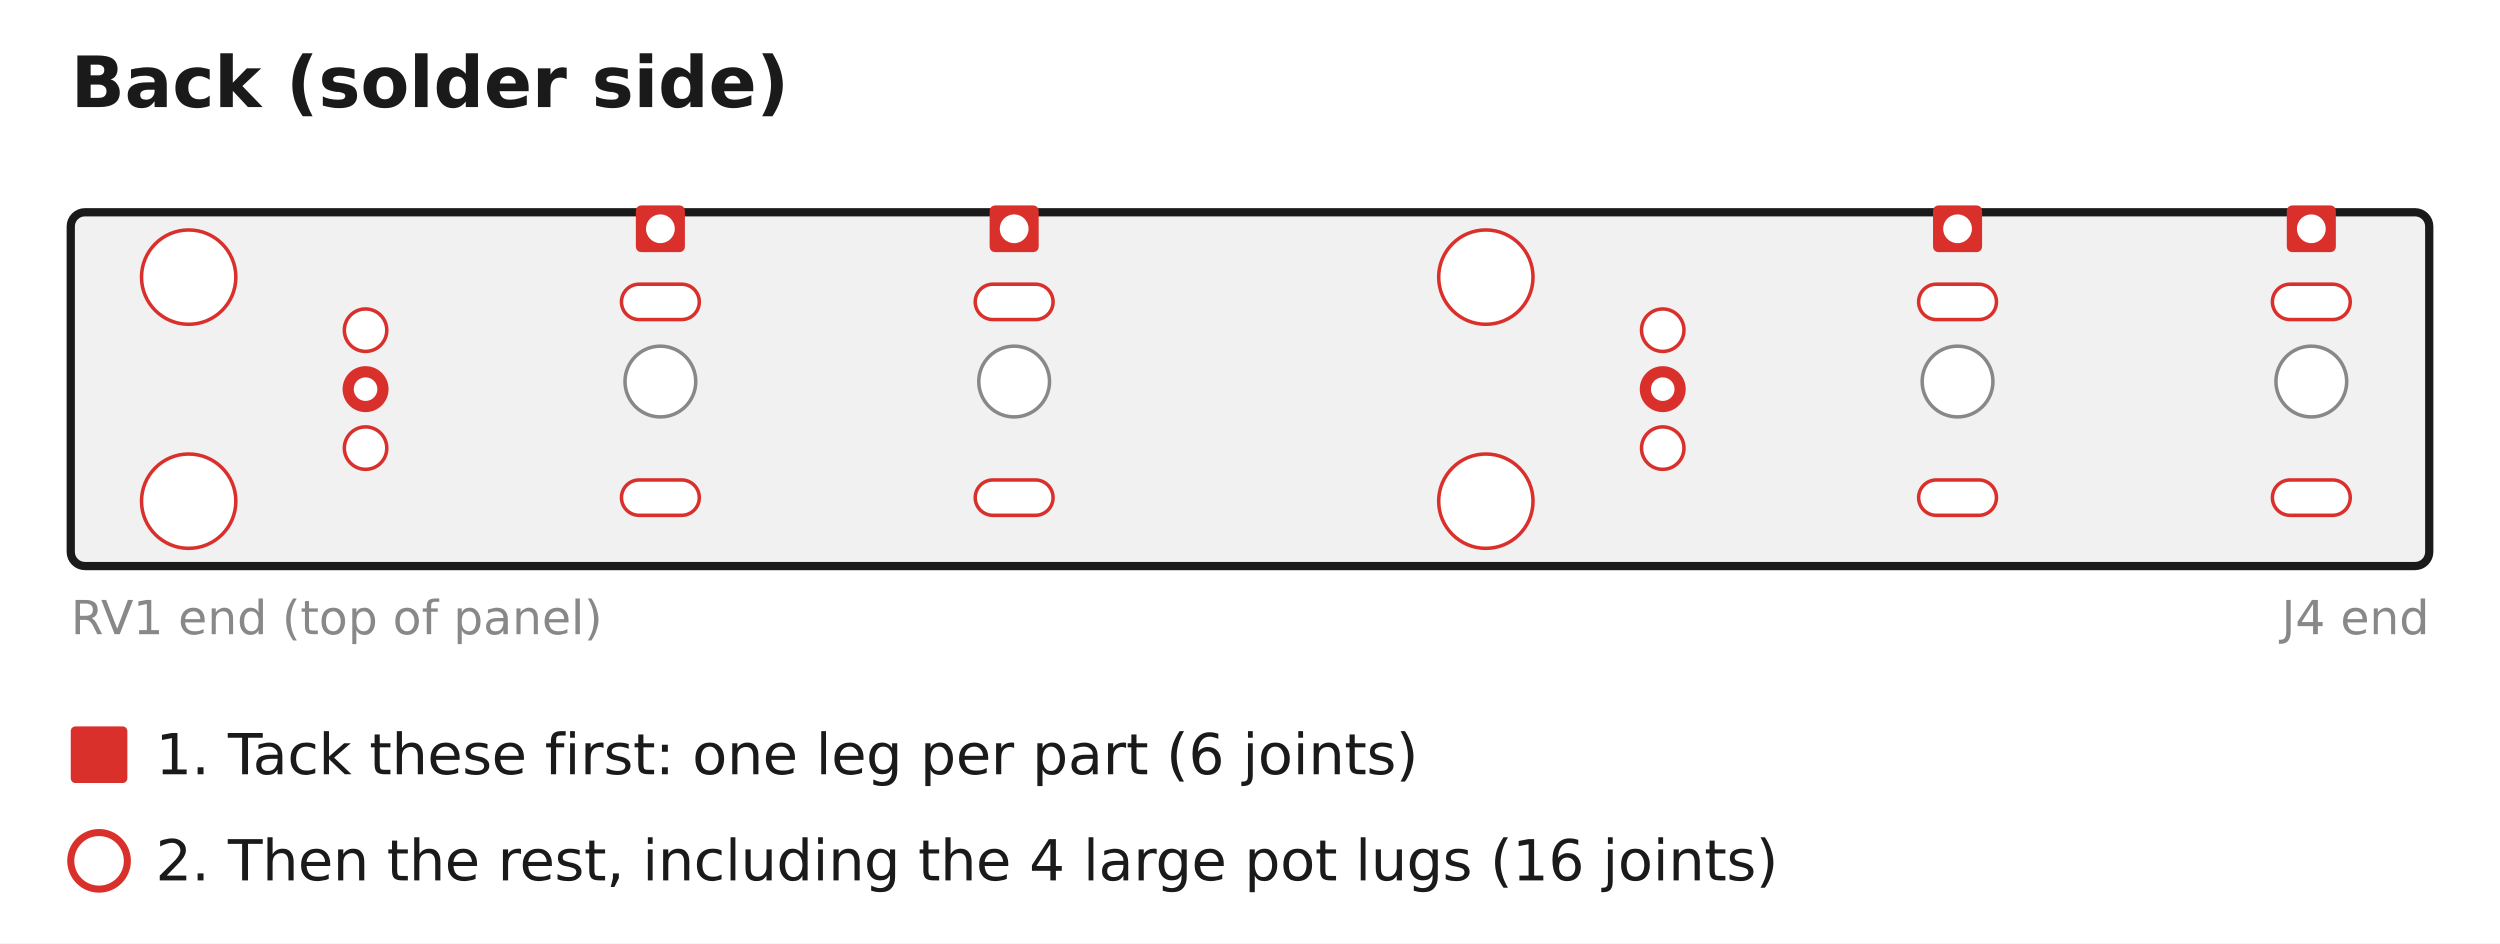
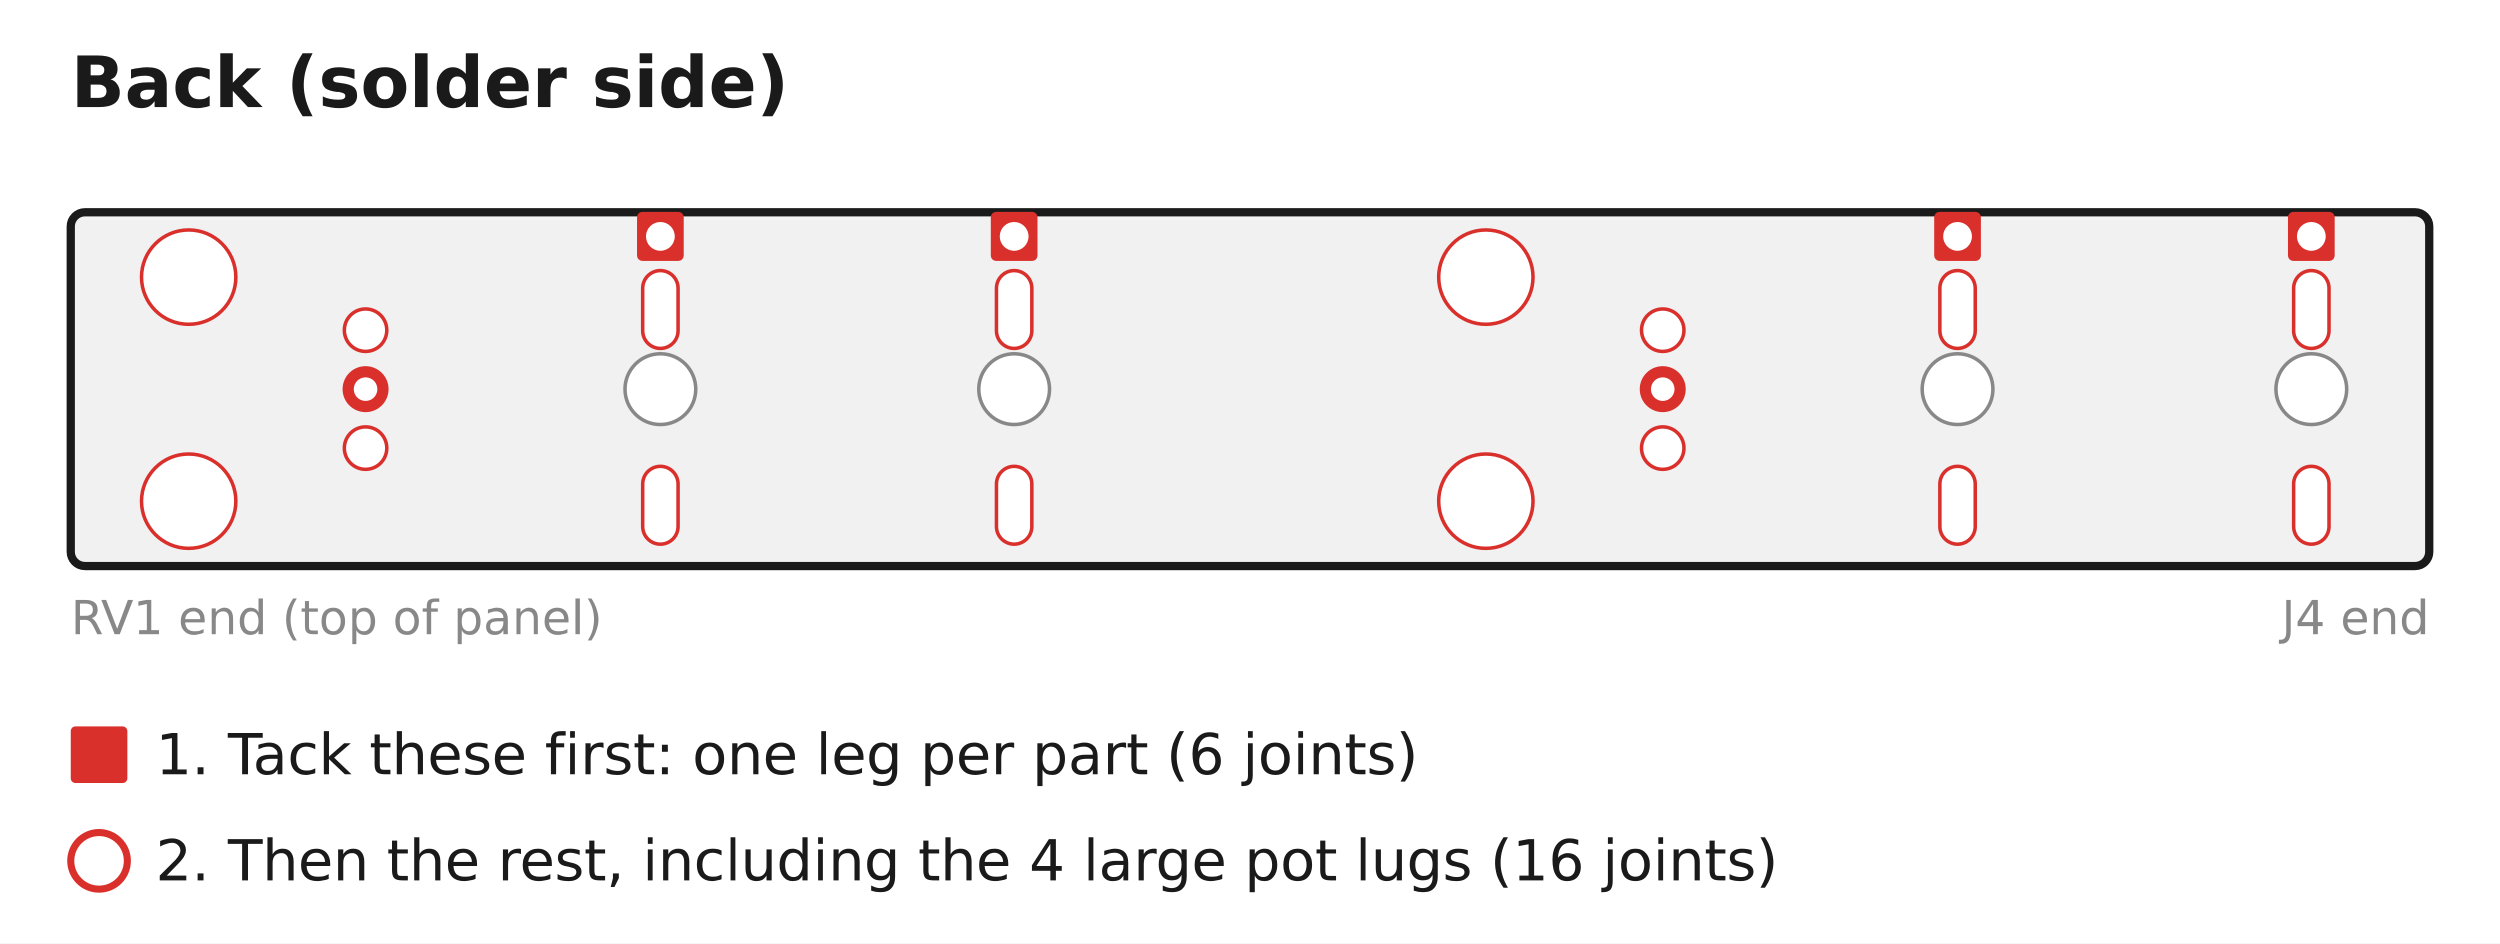
<svg xmlns="http://www.w3.org/2000/svg" viewBox="-3 -1 106 40.0" width="424" height="160">
  <rect x="-3" y="-1" width="106" height="40.0" fill="#fff" />
  <text x="0.00" y="2.50" font-family="DejaVu Sans, Helvetica, Arial, sans-serif" font-size="3" font-weight="bold" fill="#1a1a1a" text-anchor="start" dominant-baseline="central">Back (solder side)</text>
  <rect x="0" y="8" width="100.0" height="15.0" rx="0.6" fill="#f1f1f1" stroke="#1a1a1a" stroke-width="0.35" />
-   <rect x="23.500" y="13.677" width="3.0" height="3.0" rx="1.5" fill="#fff" stroke="#888" stroke-width="0.15" />
-   <rect x="23.350" y="11.050" width="3.3" height="1.5" rx="0.75" fill="#fff" stroke="#d9302c" stroke-width="0.15" />
-   <rect x="23.750" y="11.425" width="2.5" height="0.75" rx="0.375" fill="#fff" stroke="none" stroke-width="0.15" />
-   <rect x="24.035" y="7.785" width="1.93" height="1.83" rx="0.15" fill="#d9302c" stroke="#d9302c" stroke-width="0.15" />
-   <rect x="24.390" y="8.090" width="1.22" height="1.22" rx="0.61" fill="#fff" stroke="none" stroke-width="0.15" />
-   <rect x="23.350" y="19.350" width="3.3" height="1.5" rx="0.75" fill="#fff" stroke="#d9302c" stroke-width="0.15" />
-   <rect x="23.750" y="19.725" width="2.5" height="0.75" rx="0.375" fill="#fff" stroke="none" stroke-width="0.15" />
-   <rect x="38.500" y="13.677" width="3.0" height="3.0" rx="1.5" fill="#fff" stroke="#888" stroke-width="0.15" />
-   <rect x="38.350" y="11.050" width="3.3" height="1.5" rx="0.75" fill="#fff" stroke="#d9302c" stroke-width="0.15" />
-   <rect x="38.750" y="11.425" width="2.5" height="0.75" rx="0.375" fill="#fff" stroke="none" stroke-width="0.15" />
-   <rect x="39.035" y="7.785" width="1.93" height="1.83" rx="0.15" fill="#d9302c" stroke="#d9302c" stroke-width="0.15" />
-   <rect x="39.390" y="8.090" width="1.22" height="1.22" rx="0.61" fill="#fff" stroke="none" stroke-width="0.15" />
-   <rect x="38.350" y="19.350" width="3.3" height="1.5" rx="0.75" fill="#fff" stroke="#d9302c" stroke-width="0.15" />
-   <rect x="38.750" y="19.725" width="2.5" height="0.75" rx="0.375" fill="#fff" stroke="none" stroke-width="0.15" />
-   <rect x="78.500" y="13.677" width="3.0" height="3.0" rx="1.5" fill="#fff" stroke="#888" stroke-width="0.15" />
-   <rect x="78.350" y="11.050" width="3.3" height="1.5" rx="0.75" fill="#fff" stroke="#d9302c" stroke-width="0.15" />
-   <rect x="78.750" y="11.425" width="2.5" height="0.75" rx="0.375" fill="#fff" stroke="none" stroke-width="0.15" />
-   <rect x="79.035" y="7.785" width="1.93" height="1.83" rx="0.15" fill="#d9302c" stroke="#d9302c" stroke-width="0.15" />
-   <rect x="79.390" y="8.090" width="1.22" height="1.22" rx="0.61" fill="#fff" stroke="none" stroke-width="0.15" />
-   <rect x="78.350" y="19.350" width="3.3" height="1.5" rx="0.75" fill="#fff" stroke="#d9302c" stroke-width="0.15" />
-   <rect x="78.750" y="19.725" width="2.5" height="0.75" rx="0.375" fill="#fff" stroke="none" stroke-width="0.15" />
-   <rect x="93.500" y="13.677" width="3.0" height="3.0" rx="1.5" fill="#fff" stroke="#888" stroke-width="0.15" />
-   <rect x="93.350" y="11.050" width="3.3" height="1.5" rx="0.75" fill="#fff" stroke="#d9302c" stroke-width="0.15" />
-   <rect x="93.750" y="11.425" width="2.5" height="0.75" rx="0.375" fill="#fff" stroke="none" stroke-width="0.15" />
-   <rect x="94.035" y="7.785" width="1.93" height="1.83" rx="0.15" fill="#d9302c" stroke="#d9302c" stroke-width="0.15" />
-   <rect x="94.390" y="8.090" width="1.22" height="1.22" rx="0.61" fill="#fff" stroke="none" stroke-width="0.15" />
-   <rect x="93.350" y="19.350" width="3.3" height="1.5" rx="0.75" fill="#fff" stroke="#d9302c" stroke-width="0.15" />
-   <rect x="93.750" y="19.725" width="2.5" height="0.75" rx="0.375" fill="#fff" stroke="none" stroke-width="0.15" />
+   <rect x="38.500" y="14.000" width="3.0" height="3.0" rx="1.5" fill="#fff" stroke="#888" stroke-width="0.15" />
+   <rect x="39.085" y="8.058" width="1.83" height="1.93" rx="0.15" fill="#d9302c" stroke="#d9302c" stroke-width="0.15" />
+   <rect x="39.390" y="8.413" width="1.22" height="1.22" rx="0.61" fill="#fff" stroke="none" stroke-width="0.15" />
+   <rect x="39.250" y="18.773" width="1.5" height="3.3" rx="0.75" fill="#fff" stroke="#d9302c" stroke-width="0.15" />
+   <rect x="39.625" y="19.173" width="0.75" height="2.5" rx="0.375" fill="#fff" stroke="none" stroke-width="0.15" />
+   <rect x="39.250" y="10.473" width="1.5" height="3.3" rx="0.75" fill="#fff" stroke="#d9302c" stroke-width="0.15" />
+   <rect x="39.625" y="10.873" width="0.75" height="2.5" rx="0.375" fill="#fff" stroke="none" stroke-width="0.15" />
+   <circle cx="5.000" cy="10.750" r="2.0" fill="#fff" stroke="#d9302c" stroke-width="0.15" />
+   <rect x="4.000" y="9.750" width="2.0" height="2.0" rx="1.0" fill="#fff" stroke="none" stroke-width="0.15" />
  <circle cx="5.000" cy="20.250" r="2.0" fill="#fff" stroke="#d9302c" stroke-width="0.15" />
  <rect x="4.000" y="19.250" width="2.0" height="2.0" rx="1.0" fill="#fff" stroke="none" stroke-width="0.15" />
-   <circle cx="5.000" cy="10.750" r="2.0" fill="#fff" stroke="#d9302c" stroke-width="0.15" />
-   <rect x="4.000" y="9.750" width="2.0" height="2.0" rx="1.0" fill="#fff" stroke="none" stroke-width="0.15" />
  <circle cx="12.500" cy="18.000" r="0.9" fill="#fff" stroke="#d9302c" stroke-width="0.15" />
  <rect x="12.000" y="17.500" width="1.0" height="1.0" rx="0.5" fill="#fff" stroke="none" stroke-width="0.15" />
  <circle cx="12.500" cy="15.500" r="0.9" fill="#d9302c" stroke="#d9302c" stroke-width="0.15" />
  <rect x="12.000" y="15.000" width="1.0" height="1.0" rx="0.5" fill="#fff" stroke="none" stroke-width="0.15" />
  <circle cx="12.500" cy="13.000" r="0.9" fill="#fff" stroke="#d9302c" stroke-width="0.15" />
  <rect x="12.000" y="12.500" width="1.0" height="1.0" rx="0.5" fill="#fff" stroke="none" stroke-width="0.15" />
+   <rect x="93.500" y="14.000" width="3.0" height="3.0" rx="1.5" fill="#fff" stroke="#888" stroke-width="0.15" />
+   <rect x="94.085" y="8.058" width="1.83" height="1.93" rx="0.15" fill="#d9302c" stroke="#d9302c" stroke-width="0.15" />
+   <rect x="94.390" y="8.413" width="1.22" height="1.22" rx="0.61" fill="#fff" stroke="none" stroke-width="0.15" />
+   <rect x="94.250" y="18.773" width="1.5" height="3.3" rx="0.75" fill="#fff" stroke="#d9302c" stroke-width="0.15" />
+   <rect x="94.625" y="19.173" width="0.75" height="2.5" rx="0.375" fill="#fff" stroke="none" stroke-width="0.15" />
+   <rect x="94.250" y="10.473" width="1.5" height="3.3" rx="0.75" fill="#fff" stroke="#d9302c" stroke-width="0.15" />
+   <rect x="94.625" y="10.873" width="0.75" height="2.5" rx="0.375" fill="#fff" stroke="none" stroke-width="0.15" />
+   <circle cx="60.000" cy="10.750" r="2.0" fill="#fff" stroke="#d9302c" stroke-width="0.15" />
+   <rect x="59.000" y="9.750" width="2.0" height="2.0" rx="1.0" fill="#fff" stroke="none" stroke-width="0.15" />
  <circle cx="60.000" cy="20.250" r="2.0" fill="#fff" stroke="#d9302c" stroke-width="0.15" />
  <rect x="59.000" y="19.250" width="2.0" height="2.0" rx="1.0" fill="#fff" stroke="none" stroke-width="0.15" />
-   <circle cx="60.000" cy="10.750" r="2.0" fill="#fff" stroke="#d9302c" stroke-width="0.15" />
-   <rect x="59.000" y="9.750" width="2.0" height="2.0" rx="1.0" fill="#fff" stroke="none" stroke-width="0.15" />
  <circle cx="67.500" cy="18.000" r="0.9" fill="#fff" stroke="#d9302c" stroke-width="0.15" />
  <rect x="67.000" y="17.500" width="1.0" height="1.0" rx="0.5" fill="#fff" stroke="none" stroke-width="0.15" />
  <circle cx="67.500" cy="15.500" r="0.9" fill="#d9302c" stroke="#d9302c" stroke-width="0.15" />
  <rect x="67.000" y="15.000" width="1.0" height="1.0" rx="0.5" fill="#fff" stroke="none" stroke-width="0.15" />
  <circle cx="67.500" cy="13.000" r="0.9" fill="#fff" stroke="#d9302c" stroke-width="0.15" />
  <rect x="67.000" y="12.500" width="1.0" height="1.0" rx="0.5" fill="#fff" stroke="none" stroke-width="0.15" />
+   <rect x="78.500" y="14.000" width="3.0" height="3.0" rx="1.5" fill="#fff" stroke="#888" stroke-width="0.15" />
+   <rect x="79.085" y="8.058" width="1.83" height="1.93" rx="0.15" fill="#d9302c" stroke="#d9302c" stroke-width="0.15" />
+   <rect x="79.390" y="8.413" width="1.22" height="1.22" rx="0.61" fill="#fff" stroke="none" stroke-width="0.15" />
+   <rect x="79.250" y="18.773" width="1.5" height="3.3" rx="0.75" fill="#fff" stroke="#d9302c" stroke-width="0.15" />
+   <rect x="79.625" y="19.173" width="0.75" height="2.5" rx="0.375" fill="#fff" stroke="none" stroke-width="0.15" />
+   <rect x="79.250" y="10.473" width="1.5" height="3.3" rx="0.75" fill="#fff" stroke="#d9302c" stroke-width="0.15" />
+   <rect x="79.625" y="10.873" width="0.75" height="2.5" rx="0.375" fill="#fff" stroke="none" stroke-width="0.15" />
+   <rect x="23.500" y="14.000" width="3.0" height="3.0" rx="1.5" fill="#fff" stroke="#888" stroke-width="0.15" />
+   <rect x="24.085" y="8.058" width="1.83" height="1.93" rx="0.15" fill="#d9302c" stroke="#d9302c" stroke-width="0.15" />
+   <rect x="24.390" y="8.413" width="1.22" height="1.22" rx="0.61" fill="#fff" stroke="none" stroke-width="0.15" />
+   <rect x="24.250" y="18.773" width="1.5" height="3.3" rx="0.75" fill="#fff" stroke="#d9302c" stroke-width="0.15" />
+   <rect x="24.625" y="19.173" width="0.75" height="2.5" rx="0.375" fill="#fff" stroke="none" stroke-width="0.15" />
+   <rect x="24.250" y="10.473" width="1.5" height="3.3" rx="0.75" fill="#fff" stroke="#d9302c" stroke-width="0.15" />
+   <rect x="24.625" y="10.873" width="0.75" height="2.5" rx="0.375" fill="#fff" stroke="none" stroke-width="0.15" />
  <text x="0.00" y="25.20" font-family="DejaVu Sans, Helvetica, Arial, sans-serif" font-size="2" font-weight="normal" fill="#888" text-anchor="start" dominant-baseline="central">RV1 end (top of panel)</text>
  <text x="100.00" y="25.20" font-family="DejaVu Sans, Helvetica, Arial, sans-serif" font-size="2" font-weight="normal" fill="#888" text-anchor="end" dominant-baseline="central">J4 end</text>
  <rect x="0" y="29.8" width="2.4" height="2.4" rx="0.2" fill="#d9302c" />
  <text x="3.60" y="31.00" font-family="DejaVu Sans, Helvetica, Arial, sans-serif" font-size="2.4" font-weight="normal" fill="#1a1a1a" text-anchor="start" dominant-baseline="central">1. Tack these first: one leg per part (6 joints)</text>
  <rect x="0" y="34.3" width="2.4" height="2.4" rx="1.2" fill="#fff" stroke="#d9302c" stroke-width="0.3" />
  <text x="3.60" y="35.50" font-family="DejaVu Sans, Helvetica, Arial, sans-serif" font-size="2.4" font-weight="normal" fill="#1a1a1a" text-anchor="start" dominant-baseline="central">2. Then the rest, including the 4 large pot lugs (16 joints)</text>
</svg>
